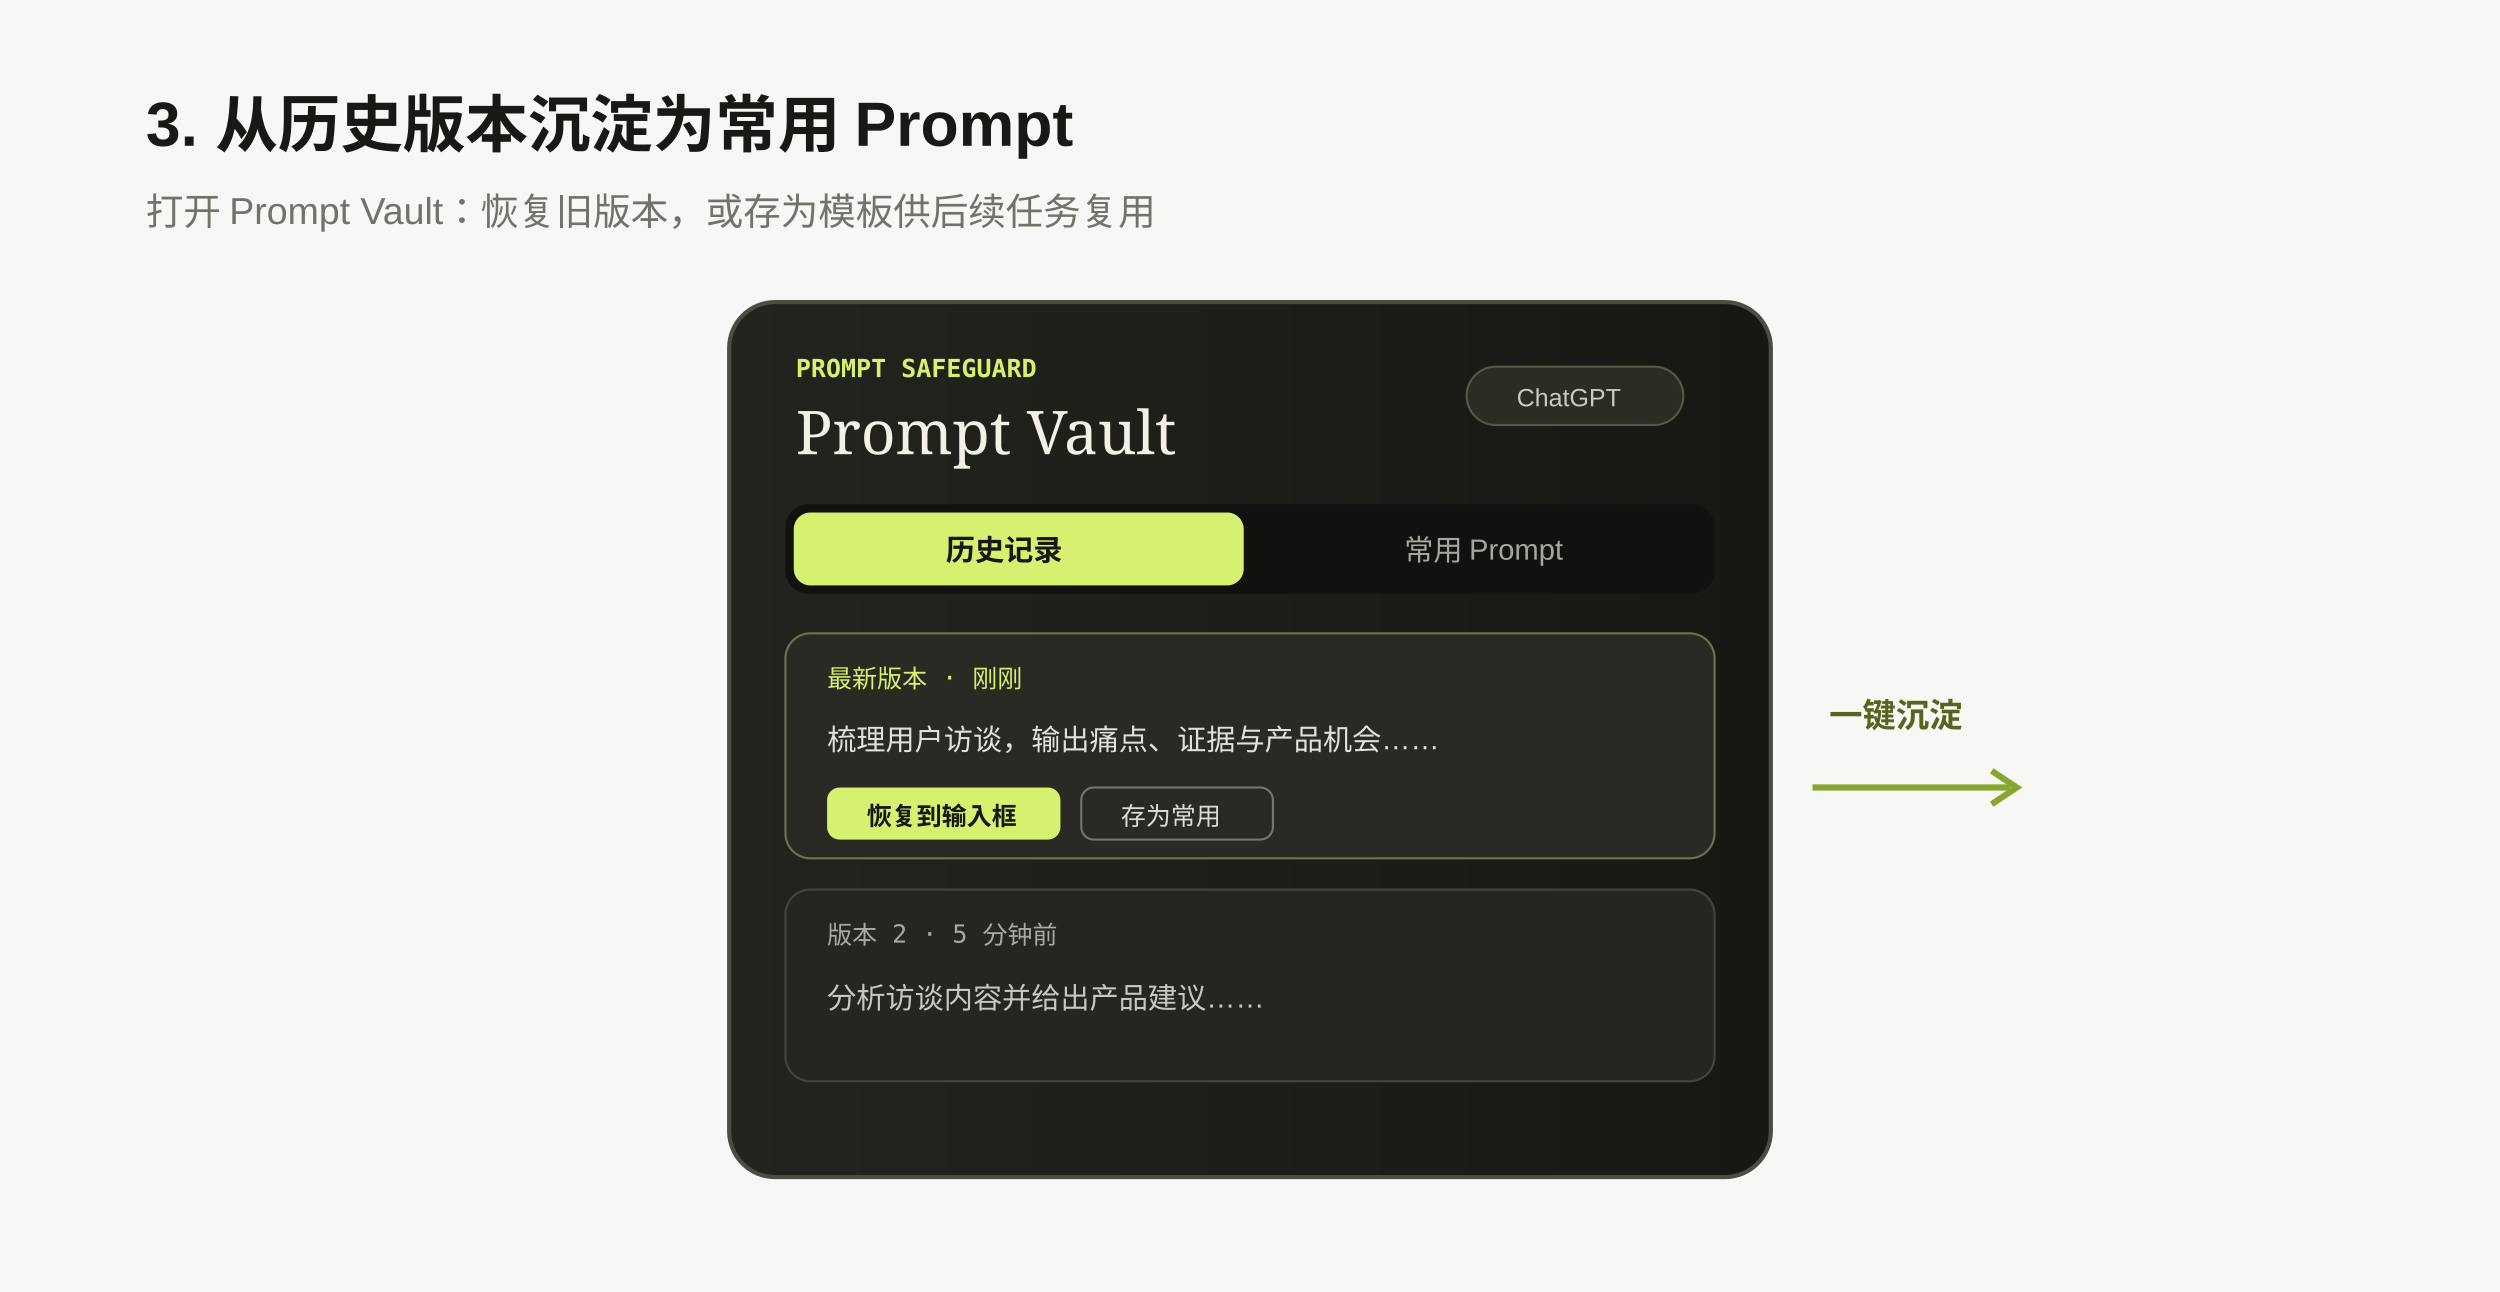
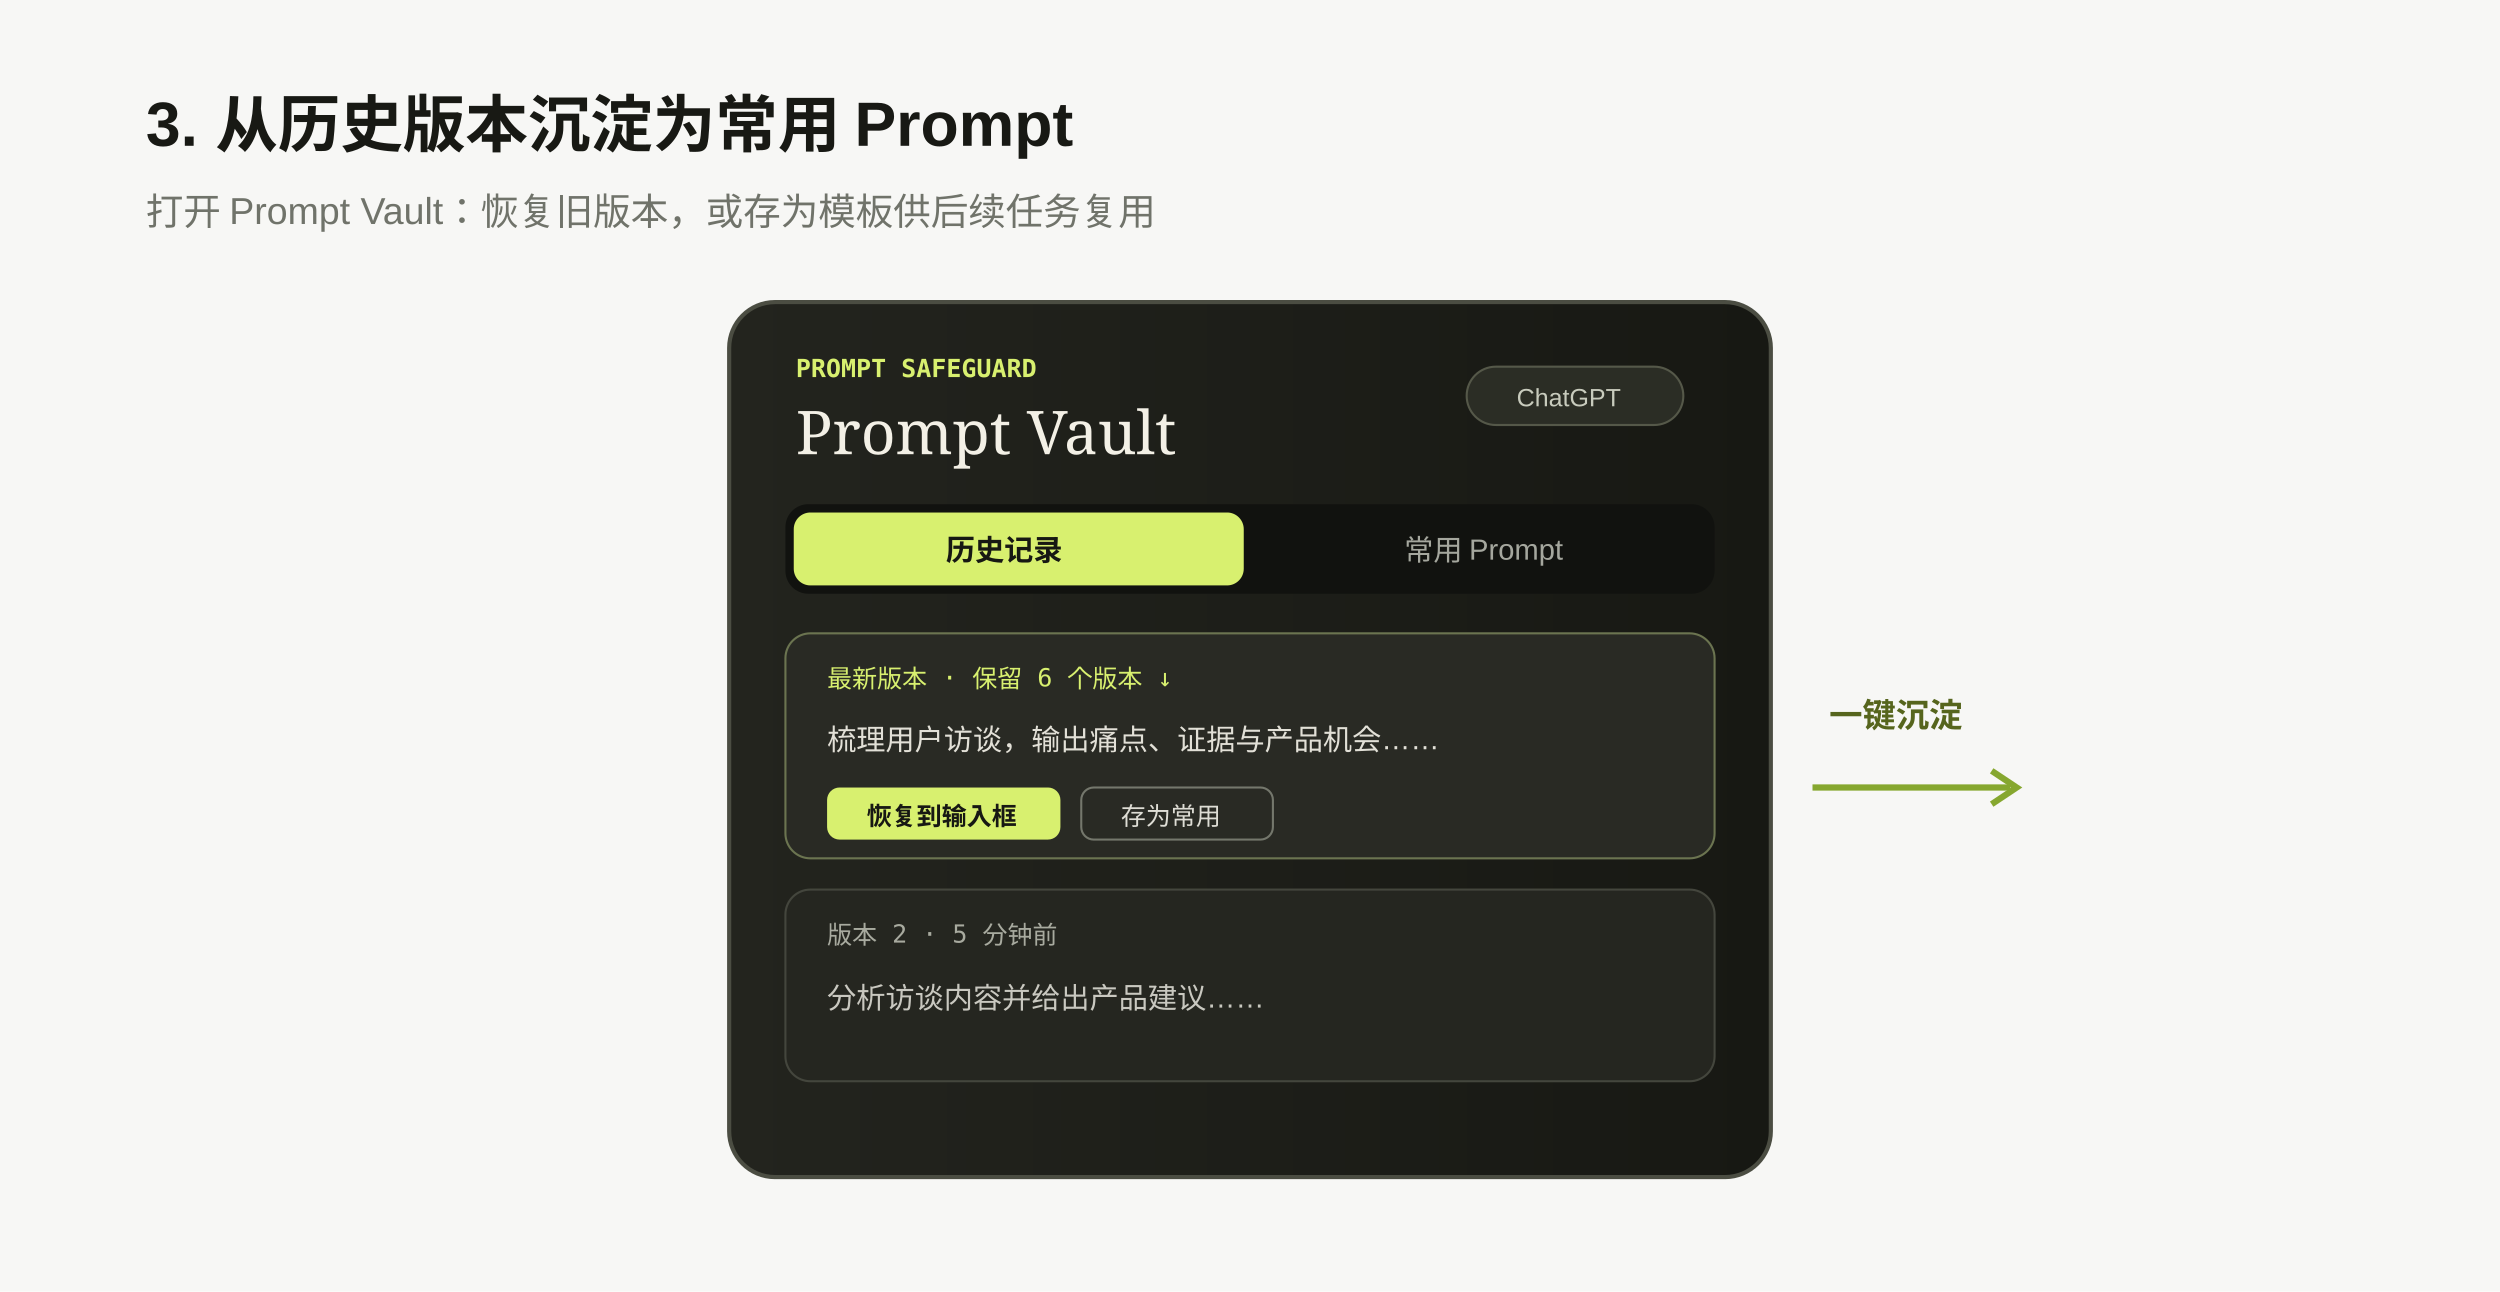
<svg xmlns="http://www.w3.org/2000/svg" width="1200" height="620" viewBox="0 0 1200 620">
  <defs>
    <linearGradient id="panel" x1="0" x2="1">
      <stop stop-color="#23241e" />
      <stop offset="1" stop-color="#171813" />
    </linearGradient>
  </defs>
  <rect width="1200" height="620" fill="#f7f7f5" />
  <text x="70" y="70" font-family="Arial, Microsoft YaHei, sans-serif" font-size="30" font-weight="700" fill="#181914">3. 从历史版本沉淀为常用 Prompt</text>
  <text x="70" y="108" font-family="Arial, Microsoft YaHei, sans-serif" font-size="18" fill="#70736a">打开 Prompt Vault：恢复旧版本，或存为模板供后续任务复用</text>
  <rect x="350" y="145" width="500" height="420" rx="22" fill="url(#panel)" stroke="#4b4d42" stroke-width="2" />
  <text x="382" y="181" font-family="Consolas, monospace" font-size="12" font-weight="700" fill="#d8f06f">PROMPT SAFEGUARD</text>
  <text x="382" y="218" font-family="Georgia, Microsoft YaHei, serif" font-size="29" fill="#f3f0e6">Prompt Vault</text>
  <rect x="704" y="176" width="104" height="28" rx="14" fill="#2b2d25" stroke="#555849" />
  <text x="728" y="195" font-family="Arial, Microsoft YaHei, sans-serif" font-size="12" fill="#c8cbbd">ChatGPT</text>
  <rect x="377" y="242" width="446" height="43" rx="11" fill="#11120f" />
  <rect x="381" y="246" width="216" height="35" rx="8" fill="#d8f06f" />
  <text x="454" y="269" font-family="Arial, Microsoft YaHei, sans-serif" font-size="14" font-weight="700" fill="#171813">历史记录</text>
  <text x="674" y="269" font-family="Arial, Microsoft YaHei, sans-serif" font-size="14" fill="#a5a79e">常用 Prompt</text>
  <rect x="377" y="304" width="446" height="108" rx="12" fill="#292a24" stroke="#6b7450" />
-   <text x="397" y="330" font-family="Consolas, monospace" font-size="12" fill="#d8f06f">最新版本 · 刚刚</text>
+   <text x="397" y="330" font-family="Consolas, monospace" font-size="12" fill="#d8f06f">最新版本 · 保留 6 个版本 ↓</text>
  <text x="397" y="360" font-family="Arial, Microsoft YaHei, sans-serif" font-size="14" fill="#e2e0d7">梳理用户访谈，输出痛点、证据与产品机会……</text>
  <rect x="397" y="378" width="112" height="25" rx="6" fill="#d8f06f" />
  <text x="416" y="396" font-family="Arial, Microsoft YaHei, sans-serif" font-size="12" font-weight="700" fill="#171813">恢复到输入框</text>
  <rect x="519" y="378" width="92" height="25" rx="6" fill="none" stroke="#74776c" />
  <text x="538" y="396" font-family="Arial, Microsoft YaHei, sans-serif" font-size="12" fill="#deddd5">存为常用</text>
  <rect x="377" y="427" width="446" height="92" rx="12" fill="#252620" stroke="#44463d" />
  <text x="397" y="453" font-family="Consolas, monospace" font-size="12" fill="#a8aa9f">版本 2 · 5 分钟前</text>
  <text x="397" y="484" font-family="Arial, Microsoft YaHei, sans-serif" font-size="14" fill="#c9c8c0">分析访谈内容并给出产品建议……</text>
  <path d="M870 378h95" stroke="#86a72f" stroke-width="3" />
  <path d="m956 370 12 8-12 8" fill="none" stroke="#86a72f" stroke-width="3" />
  <text x="878" y="349" font-family="Arial, Microsoft YaHei, sans-serif" font-size="16" font-weight="700" fill="#56651d">一键沉淀</text>
</svg>
